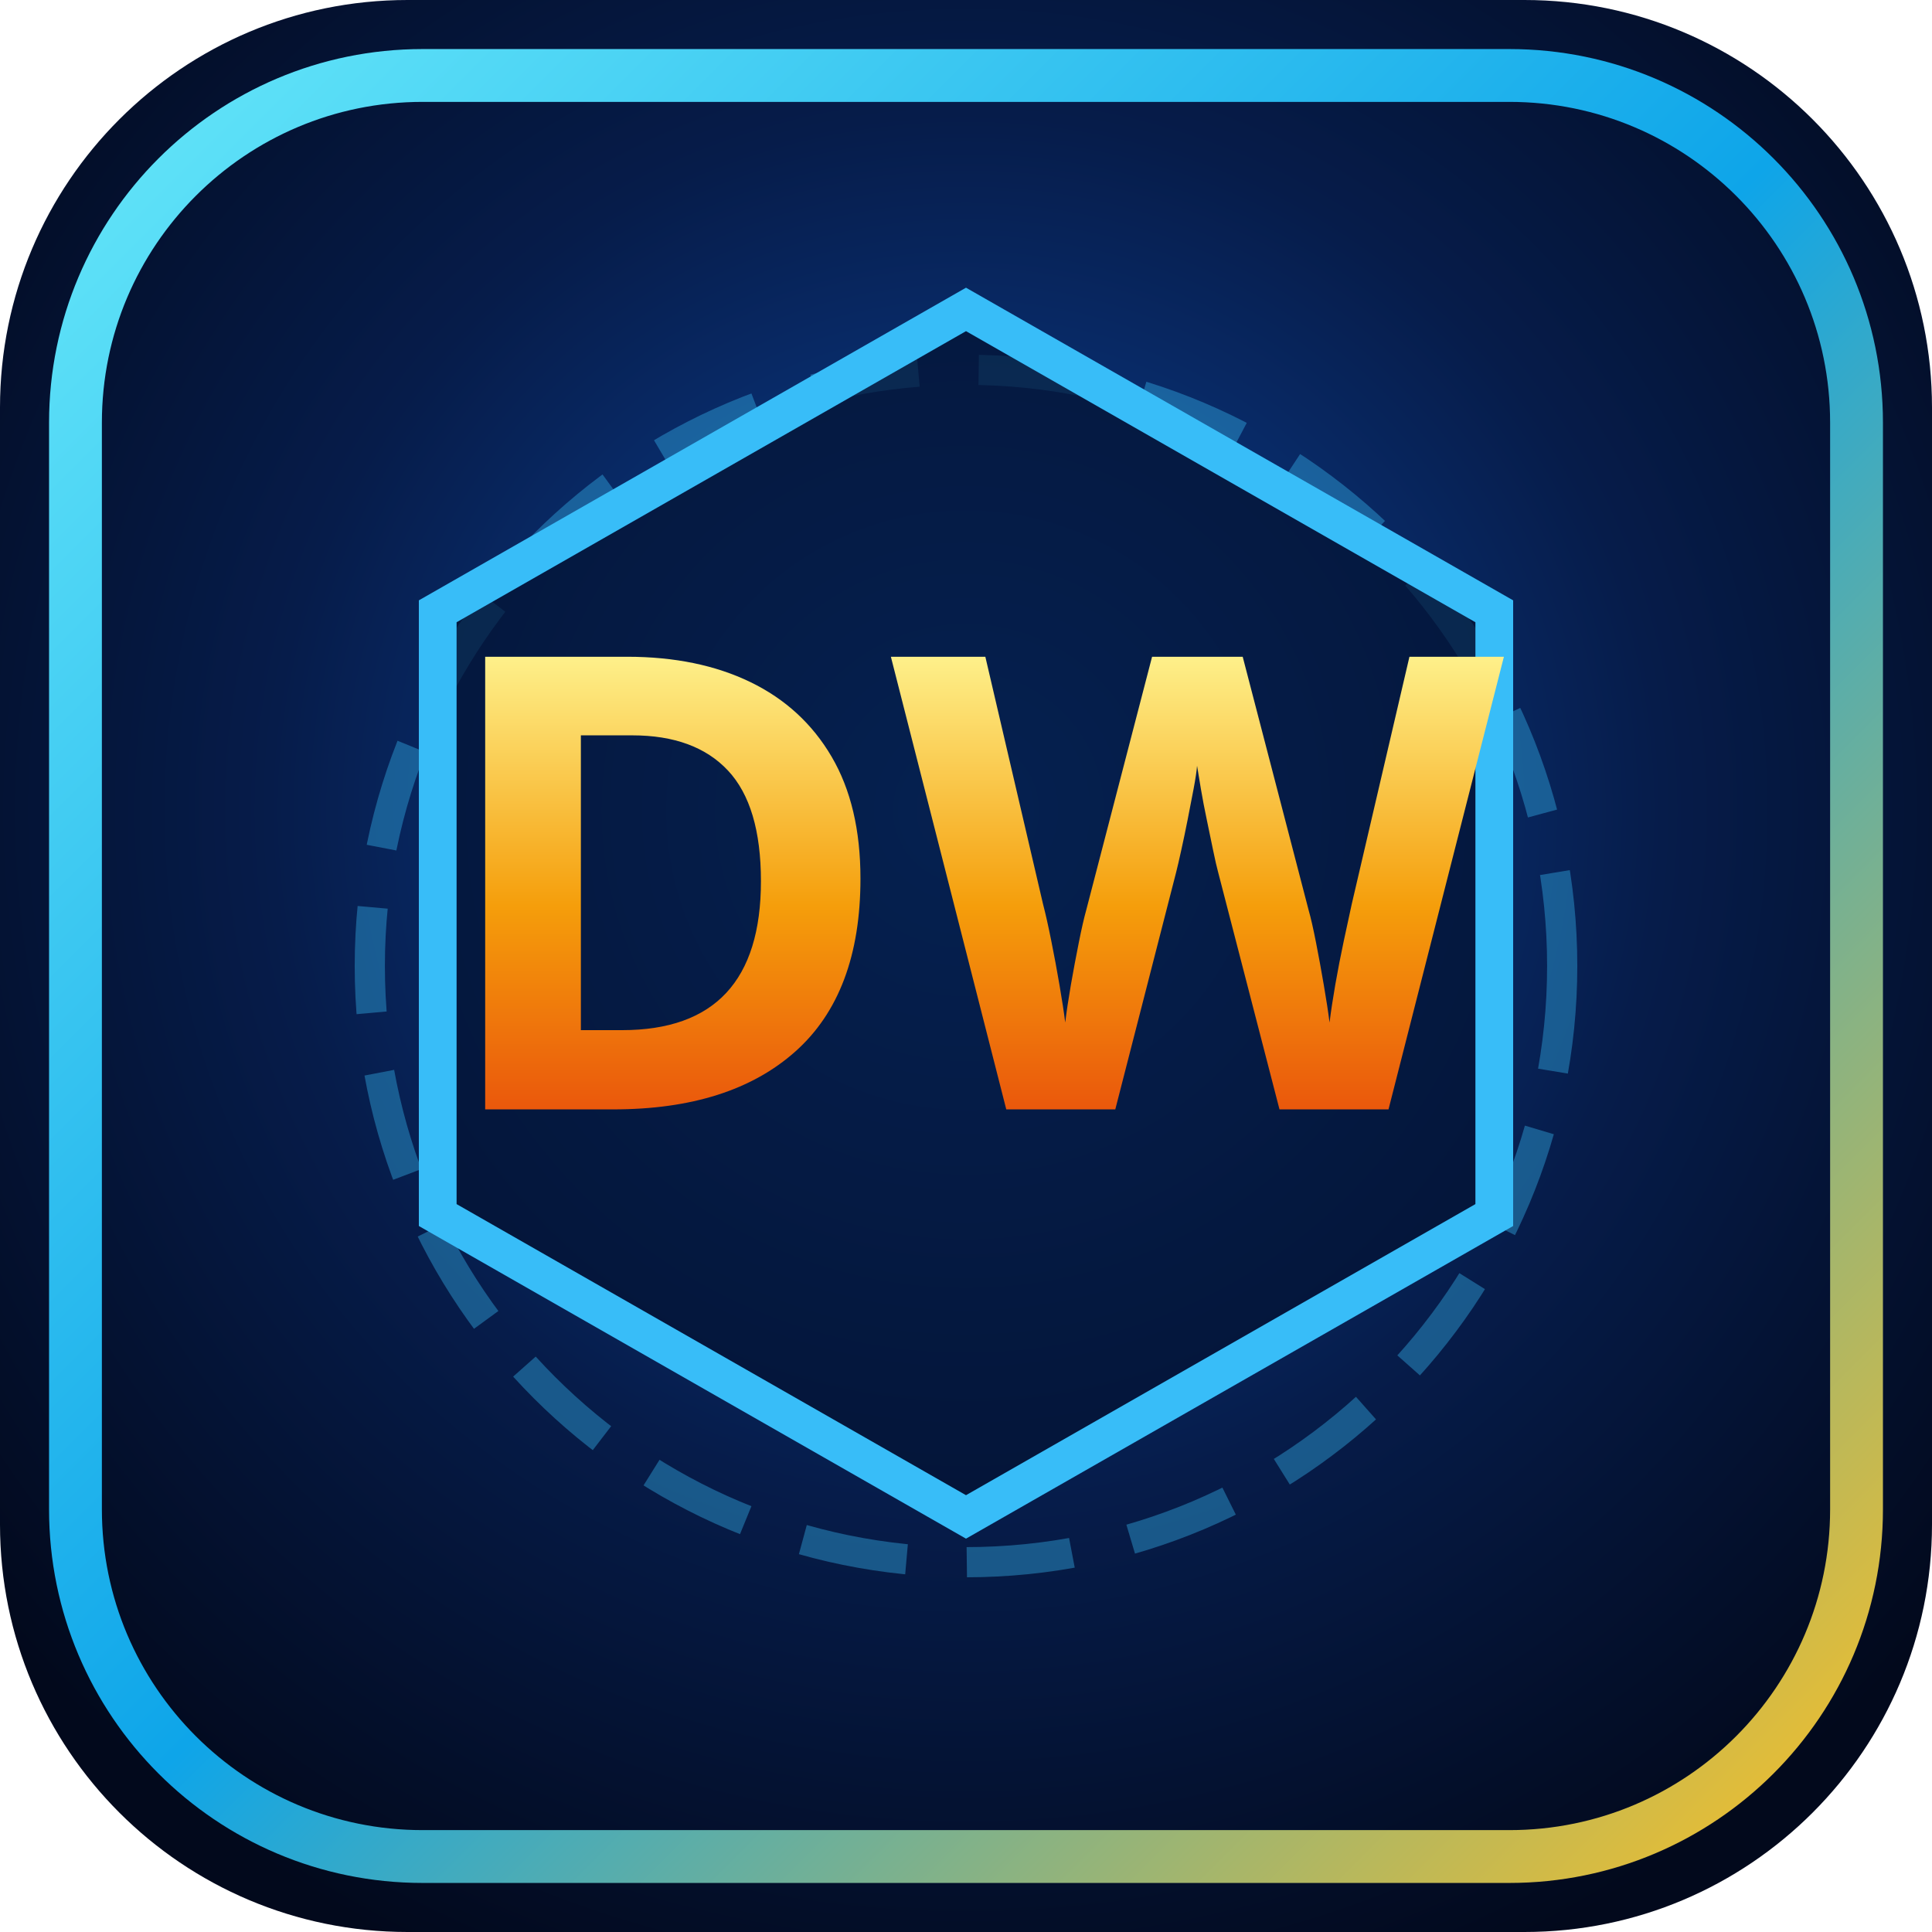
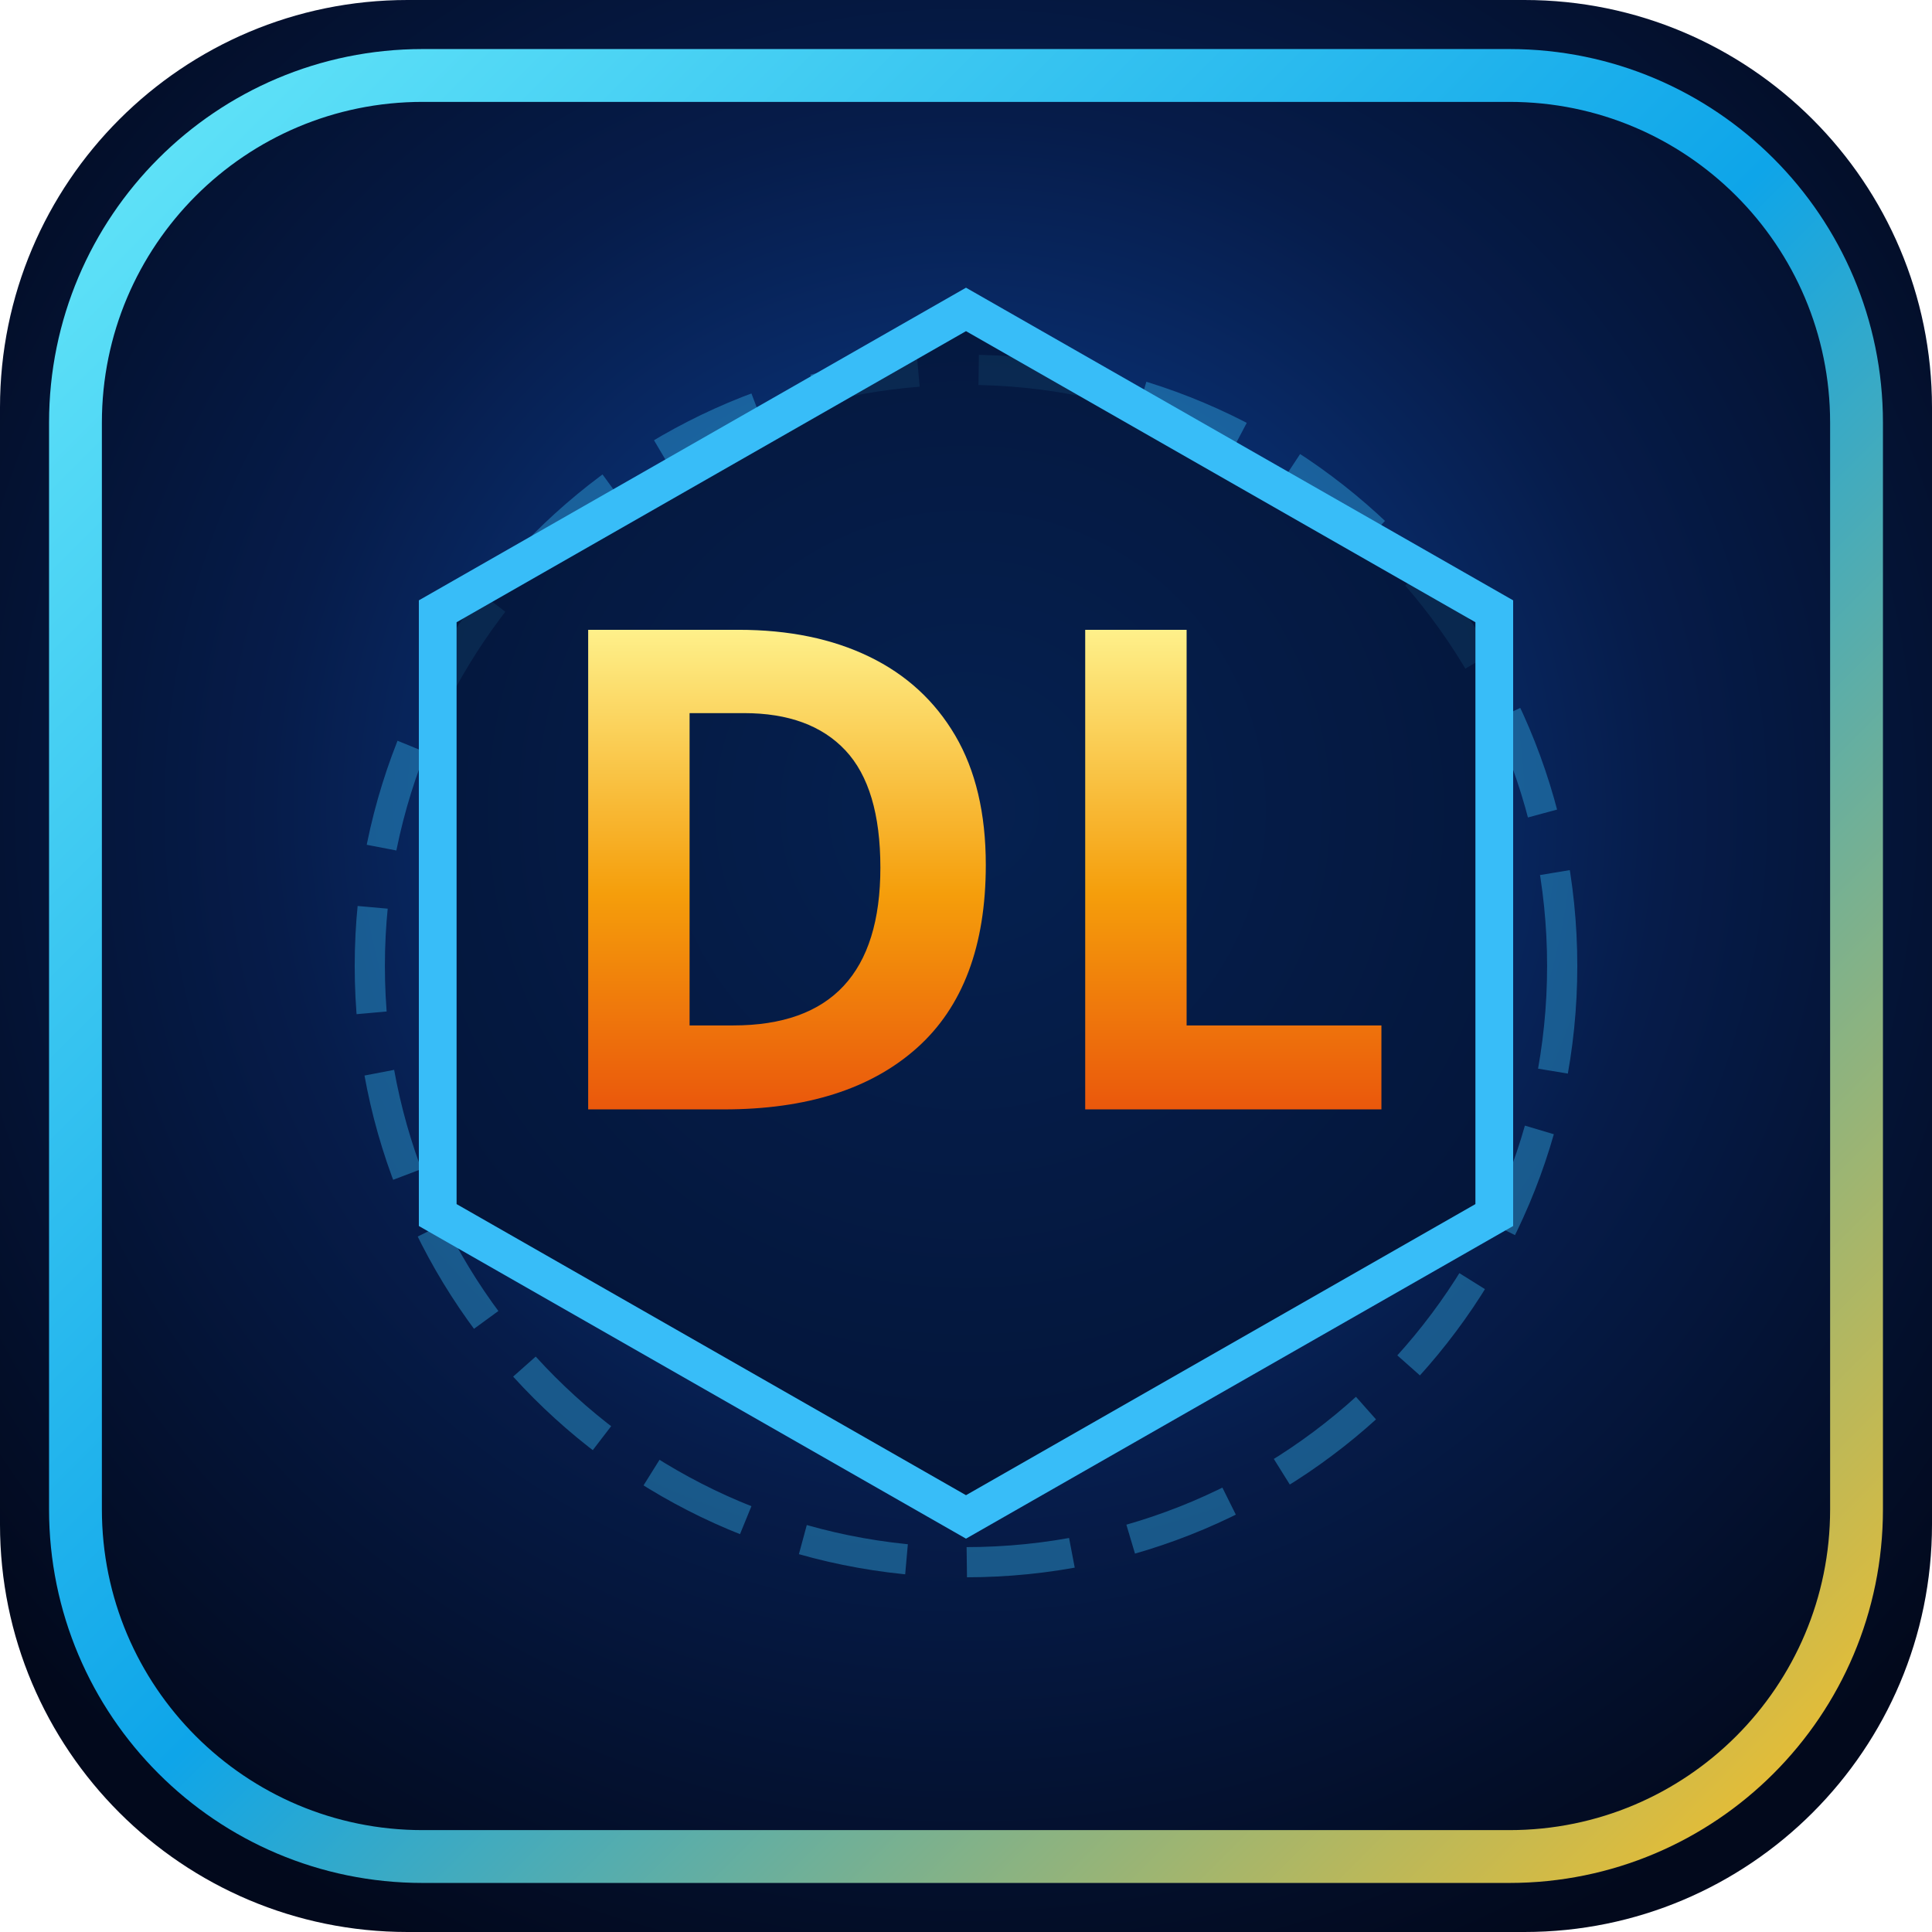
<svg xmlns="http://www.w3.org/2000/svg" viewBox="0 0 512 512">
  <defs>
    <radialGradient id="bg" cx="50%" cy="42%" r="65%">
      <stop offset="0%" stop-color="#0d47a1" />
      <stop offset="55%" stop-color="#061c4a" />
      <stop offset="100%" stop-color="#02091c" />
    </radialGradient>
    <linearGradient id="ring" x1="0%" y1="0%" x2="100%" y2="100%">
      <stop offset="0%" stop-color="#67e8f9" />
      <stop offset="50%" stop-color="#0ea5e9" />
      <stop offset="100%" stop-color="#fbbf24" />
    </linearGradient>
    <linearGradient id="bolt" x1="0%" y1="0%" x2="0%" y2="100%">
      <stop offset="0%" stop-color="#fef08a" />
      <stop offset="55%" stop-color="#f59e0b" />
      <stop offset="100%" stop-color="#ea580c" />
    </linearGradient>
  </defs>
  <rect width="512" height="512" rx="108" fill="url(#bg)" />
  <rect x="20" y="20" width="472" height="472" rx="92" fill="none" stroke="url(#ring)" stroke-width="14" />
  <circle cx="256" cy="256" r="158" fill="none" stroke="#38bdf8" stroke-opacity="0.38" stroke-width="8" stroke-dasharray="28 16" />
  <polygon points="256,82 396,162 396,322 256,402 116,322 116,162" fill="#041232" fill-opacity="0.72" stroke="#38bdf8" stroke-width="10" />
-   <text x="256" y="294" text-anchor="middle" font-family="Arial Black, sans-serif" font-weight="900" font-size="168" fill="url(#bolt)">DW</text>
+   <text x="256" y="294" text-anchor="middle" font-family="Arial Black, sans-serif" font-weight="900" font-size="178" fill="url(#bolt)">DL</text>
</svg>
